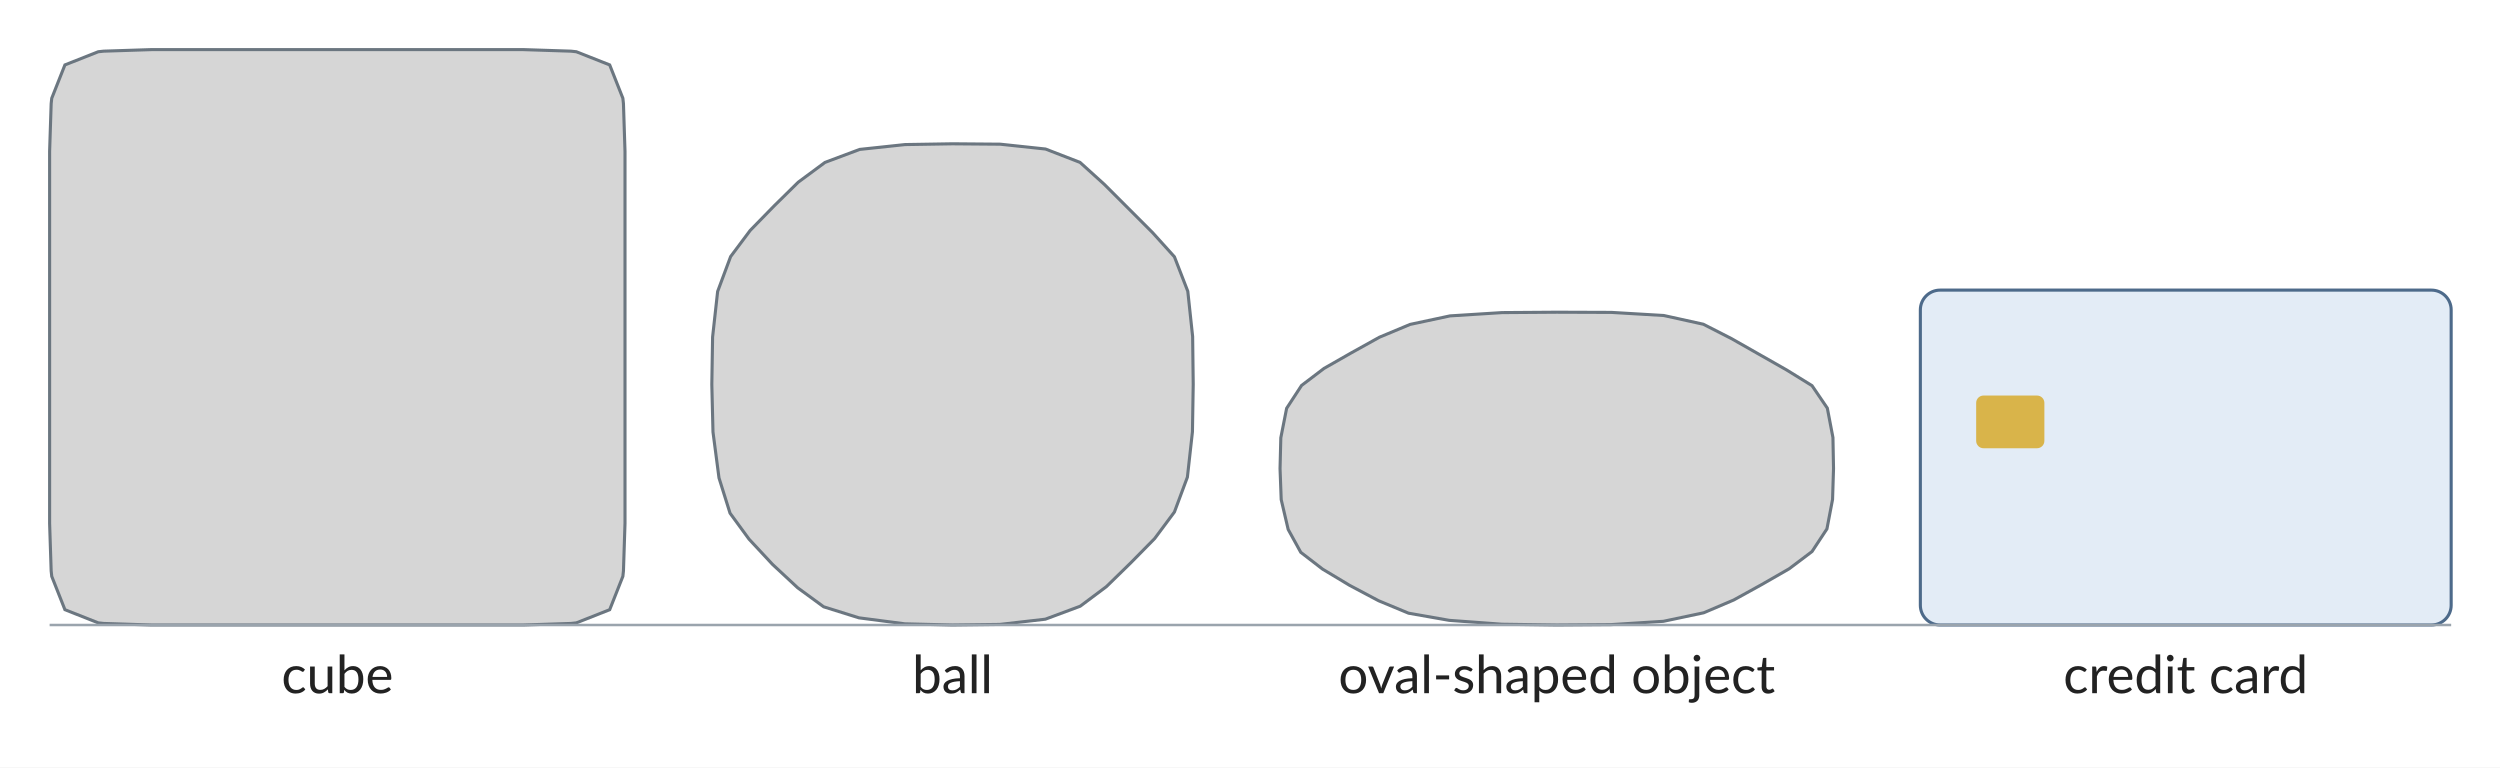
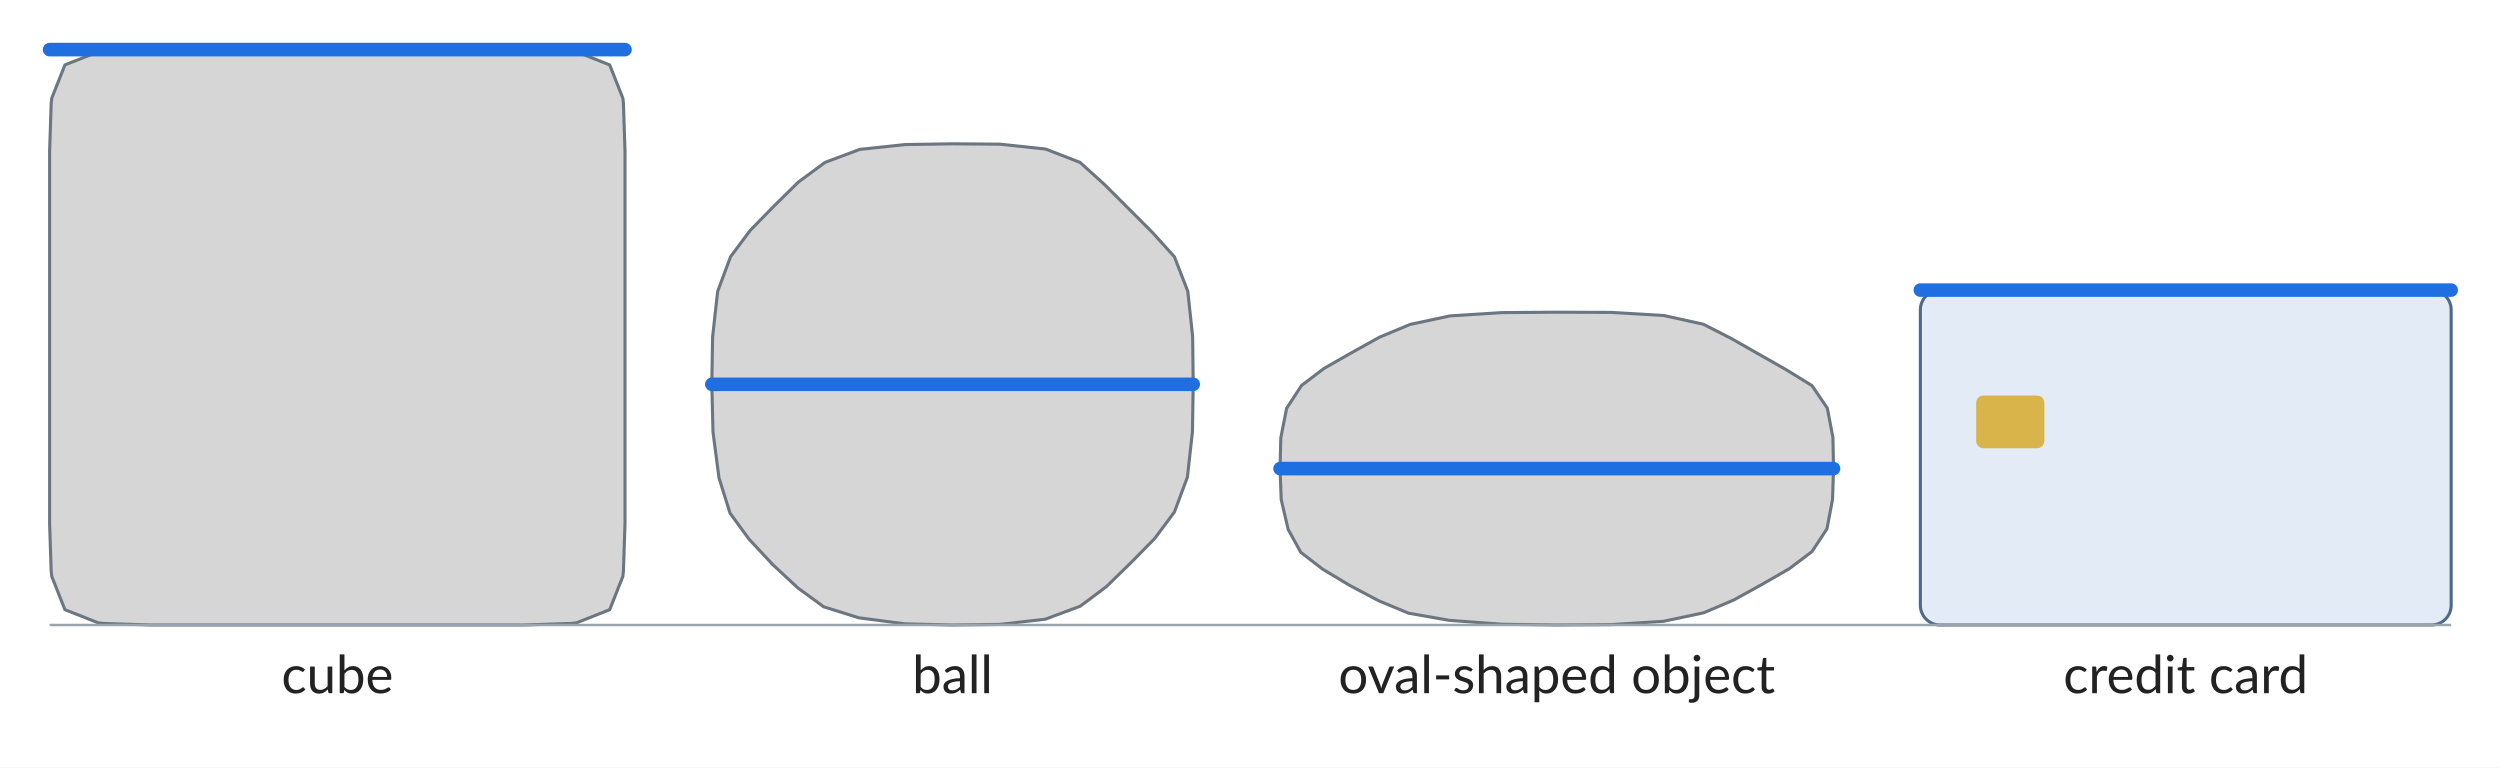
<svg xmlns="http://www.w3.org/2000/svg" viewBox="0 0 1290 396" font-family="Lato, Helvetica, Arial, sans-serif" font-size="27.2">
  <rect width="100%" height="100%" fill="#ffffff" />
  <polygon points="25.6,270.1 26.4,294.6 26.7,297.4 33.5,314.6 50.7,321.4 53.5,321.7 78.1,322.5 270.1,322.5 294.6,321.7 297.4,321.4 314.6,314.6 321.4,297.4 321.7,294.6 322.5,270.1 322.5,78.1 321.7,53.5 321.4,50.7 314.6,33.5 297.4,26.7 294.6,26.4 270.1,25.6 78.1,25.6 53.5,26.4 50.7,26.7 33.5,33.5 26.7,50.7 26.4,53.5 25.6,78.1" fill="#d6d6d6" stroke="#6b7680" stroke-width="1.6" />
+   <line x1="25.6" x2="322.5" y1="25.6" y2="25.6" stroke="#1f6fe0" stroke-width="7.0" stroke-linecap="round" />
  <text x="174.1" y="357.7" text-anchor="middle" fill="#222">cube</text>
  <polygon points="367.3,198.4 367.9,222.9 371.0,246.6 376.7,264.8 386.5,278.2 398.6,291.2 411.6,303.3 425.0,313.1 443.2,318.8 466.9,321.9 491.4,322.5 515.9,322.2 539.4,319.5 557.4,312.8 570.9,302.7 583.5,290.4 595.8,277.9 606.0,264.2 612.7,246.2 615.3,222.8 615.7,198.3 615.4,173.7 612.9,150.3 606.0,132.5 594.7,120.0 569.8,95.1 557.3,83.8 539.5,76.9 516.1,74.4 491.5,74.2 467.0,74.6 443.6,77.1 425.7,83.8 411.9,94.0 399.4,106.3 387.1,118.9 377.0,132.4 370.3,150.4 367.7,173.9" fill="#d6d6d6" stroke="#6b7680" stroke-width="1.6" />
+   <line x1="367.3" x2="615.7" y1="198.3" y2="198.3" stroke="#1f6fe0" stroke-width="7.0" stroke-linecap="round" />
  <text x="491.5" y="357.7" text-anchor="middle" fill="#222">ball</text>
  <polygon points="660.5,241.8 661.1,257.8 664.7,273.2 671.2,285.0 682.5,293.7 696.5,302.1 711.4,310.0 726.8,316.4 747.8,320.1 775.0,322.1 803.2,322.5 831.3,322.3 858.3,320.6 879.1,316.2 894.6,309.6 909.1,301.6 923.2,293.5 935.0,284.6 942.7,272.9 945.6,257.7 946.1,241.8 945.8,225.8 942.9,210.6 935.0,199.0 921.9,190.9 893.4,174.7 878.9,167.3 858.5,162.8 831.5,161.2 803.3,161.1 775.1,161.3 748.2,163.0 727.6,167.4 711.8,174.0 697.4,182.0 683.2,190.1 671.6,198.9 663.9,210.7 660.9,225.9" fill="#d6d6d6" stroke="#6b7680" stroke-width="1.6" />
+   <line x1="660.5" x2="946.1" y1="241.8" y2="241.8" stroke="#1f6fe0" stroke-width="7.0" stroke-linecap="round" />
  <text x="803.3" y="357.7" text-anchor="middle" fill="#222">oval-shaped object</text>
  <rect x="990.9" y="149.7" width="273.9" height="172.8" rx="10.2" fill="#e3ecf6" stroke="#4d6a8a" stroke-width="1.6" />
  <rect x="1019.7" y="204.1" width="35.2" height="27.2" rx="3.8" fill="#d9b44a" />
+   <line x1="990.9" x2="1264.8" y1="149.7" y2="149.7" stroke="#1f6fe0" stroke-width="7.0" stroke-linecap="round" />
  <text x="1127.8" y="357.7" text-anchor="middle" fill="#222">credit card</text>
  <line x1="25.6" x2="1264.8" y1="322.5" y2="322.5" stroke="#9aa4ad" stroke-width="1.3" />
</svg>
